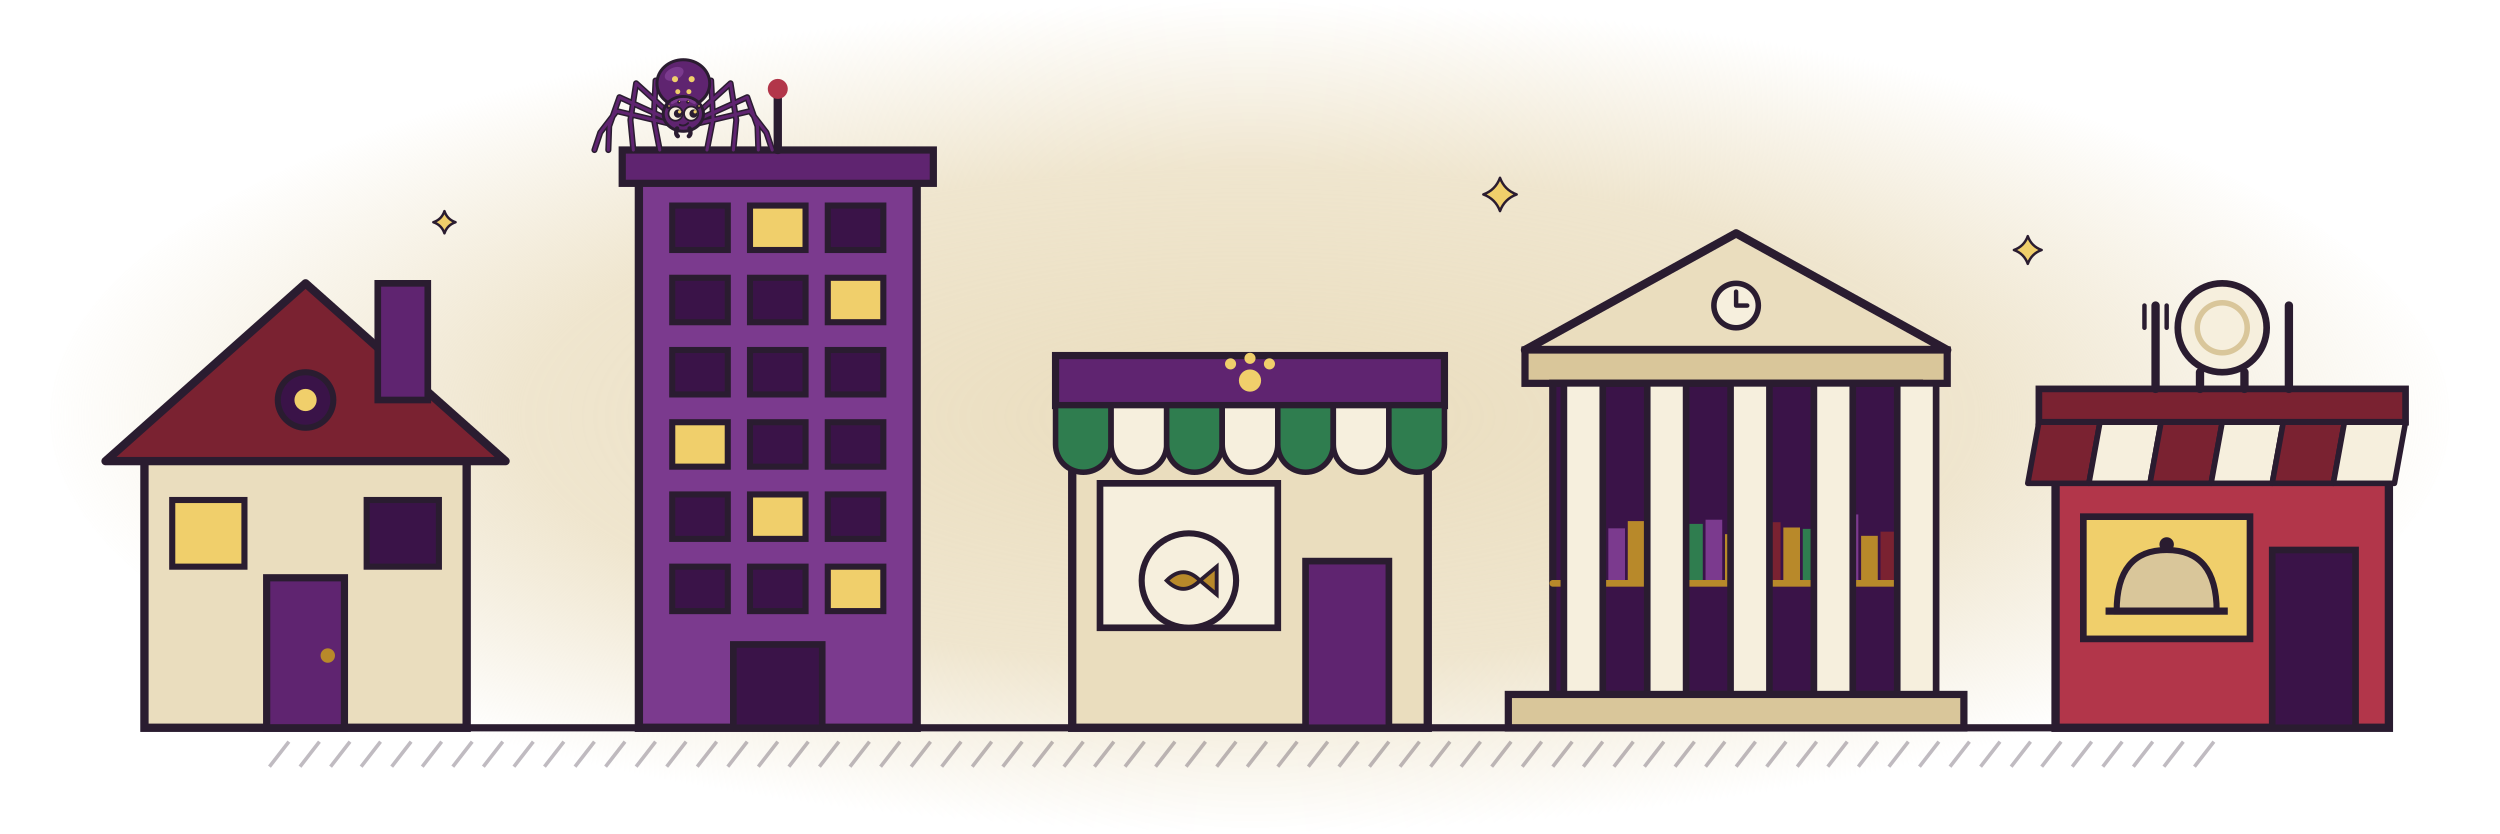
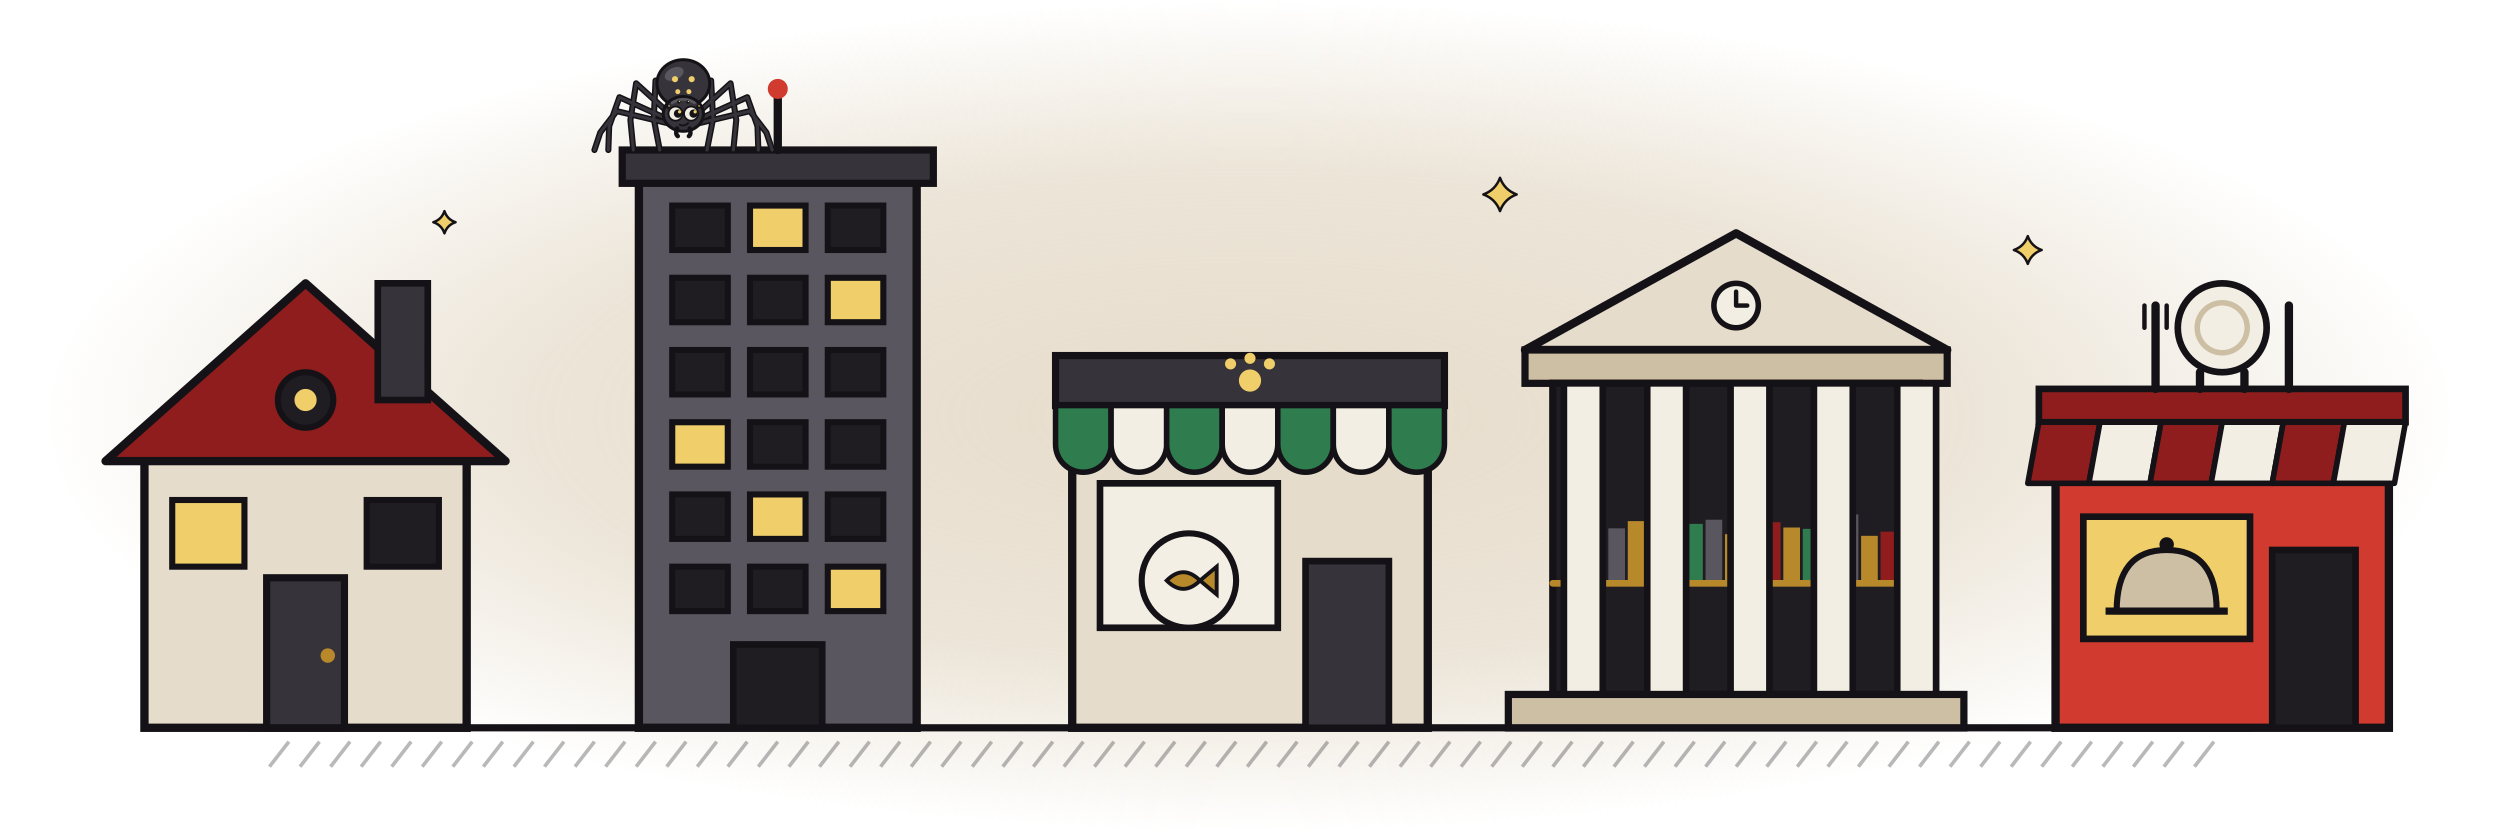
<svg xmlns="http://www.w3.org/2000/svg" viewBox="0 0 900 300" role="img" aria-label="Five tiny locations: a house, an office, a pet store, a library and a restaurant">
  <defs>
    <radialGradient id="chs-glow" cx="50%" cy="50%" r="50%">
-       <stop offset="0" stop-color="#eaddbe" />
-       <stop offset=".6" stop-color="#eaddbe" stop-opacity=".75" />
-       <stop offset="1" stop-color="#eaddbe" stop-opacity="0" />
+       <stop offset="0" stop-color="#e6dccb" />
+       <stop offset=".6" stop-color="#e6dccb" stop-opacity=".75" />
+       <stop offset="1" stop-color="#e6dccb" stop-opacity="0" />
    </radialGradient>
  </defs>
  <ellipse cx="450" cy="150" rx="432" ry="150" fill="url(#chs-glow)" />
-   <path d="M90 262H810" stroke="#2a1c30" stroke-width="2.6" stroke-linecap="round" />
-   <path d="M104 267l-7 9M115 267l-7 9M126 267l-7 9M137 267l-7 9M148 267l-7 9M159 267l-7 9M170 267l-7 9M181 267l-7 9M192 267l-7 9M203 267l-7 9M214 267l-7 9M225 267l-7 9M236 267l-7 9M247 267l-7 9M258 267l-7 9M269 267l-7 9M280 267l-7 9M291 267l-7 9M302 267l-7 9M313 267l-7 9M324 267l-7 9M335 267l-7 9M346 267l-7 9M357 267l-7 9M368 267l-7 9M379 267l-7 9M390 267l-7 9M401 267l-7 9M412 267l-7 9M423 267l-7 9M434 267l-7 9M445 267l-7 9M456 267l-7 9M467 267l-7 9M478 267l-7 9M489 267l-7 9M500 267l-7 9M511 267l-7 9M522 267l-7 9M533 267l-7 9M544 267l-7 9M555 267l-7 9M566 267l-7 9M577 267l-7 9M588 267l-7 9M599 267l-7 9M610 267l-7 9M621 267l-7 9M632 267l-7 9M643 267l-7 9M654 267l-7 9M665 267l-7 9M676 267l-7 9M687 267l-7 9M698 267l-7 9M709 267l-7 9M720 267l-7 9M731 267l-7 9M742 267l-7 9M753 267l-7 9M764 267l-7 9M775 267l-7 9M786 267l-7 9M797 267l-7 9" stroke="#2a1c30" stroke-width="1.3" opacity=".3" />
-   <rect x="52" y="162" width="116" height="100" fill="#eaddbe" stroke="#2a1c30" stroke-width="3" />
-   <path d="M38 166L110 102L182 166Z" fill="#7a2231" stroke="#2a1c30" stroke-width="3" stroke-linejoin="round" />
-   <rect x="136" y="102" width="18" height="42" fill="#5f2470" stroke="#2a1c30" stroke-width="2.4" />
-   <rect x="96" y="208" width="28" height="54" fill="#5f2470" stroke="#2a1c30" stroke-width="2.6" />
+   <path d="M90 262H810" stroke="#141216" stroke-width="2.6" stroke-linecap="round" />
+   <path d="M104 267l-7 9M115 267l-7 9M126 267l-7 9M137 267l-7 9M148 267l-7 9M159 267l-7 9M170 267l-7 9M181 267l-7 9M192 267l-7 9M203 267l-7 9M214 267l-7 9M225 267l-7 9M236 267l-7 9M247 267l-7 9M258 267l-7 9M269 267l-7 9M280 267l-7 9M291 267l-7 9M302 267l-7 9M313 267l-7 9M324 267l-7 9M335 267l-7 9M346 267l-7 9M357 267l-7 9M368 267l-7 9M379 267l-7 9M390 267l-7 9M401 267l-7 9M412 267l-7 9M423 267l-7 9M434 267l-7 9M445 267l-7 9M456 267l-7 9M467 267l-7 9M478 267l-7 9M489 267l-7 9M500 267l-7 9M511 267l-7 9M522 267l-7 9M533 267l-7 9M544 267l-7 9M555 267l-7 9M566 267l-7 9M577 267l-7 9M588 267l-7 9M599 267l-7 9M610 267l-7 9M621 267l-7 9M632 267l-7 9M643 267l-7 9M654 267l-7 9M665 267l-7 9M676 267l-7 9M687 267l-7 9M698 267l-7 9M709 267l-7 9M720 267l-7 9M731 267l-7 9M742 267l-7 9M753 267l-7 9M764 267l-7 9M775 267l-7 9M786 267l-7 9M797 267l-7 9" stroke="#141216" stroke-width="1.3" opacity=".3" />
+   <rect x="52" y="162" width="116" height="100" fill="#e6dccb" stroke="#141216" stroke-width="3" />
+   <path d="M38 166L110 102L182 166Z" fill="#8f1d1d" stroke="#141216" stroke-width="3" stroke-linejoin="round" />
+   <rect x="136" y="102" width="18" height="42" fill="#36343a" stroke="#141216" stroke-width="2.4" />
+   <rect x="96" y="208" width="28" height="54" fill="#36343a" stroke="#141216" stroke-width="2.6" />
  <circle cx="118" cy="236" r="2.6" fill="#b8892a" />
-   <rect x="62" y="180" width="26" height="24" fill="#f0cf6b" stroke="#2a1c30" stroke-width="2.2" />
-   <rect x="132" y="180" width="26" height="24" fill="#3a1348" stroke="#2a1c30" stroke-width="2.2" />
-   <circle cx="110" cy="144" r="10" fill="#3a1348" stroke="#2a1c30" stroke-width="2.2" />
+   <rect x="62" y="180" width="26" height="24" fill="#f0cf6b" stroke="#141216" stroke-width="2.2" />
+   <rect x="132" y="180" width="26" height="24" fill="#1f1d22" stroke="#141216" stroke-width="2.2" />
+   <circle cx="110" cy="144" r="10" fill="#1f1d22" stroke="#141216" stroke-width="2.2" />
  <circle cx="110" cy="144" r="4" fill="#f0cf6b" />
-   <rect x="230" y="62" width="100" height="200" fill="#7b3a8e" stroke="#2a1c30" stroke-width="3" />
-   <rect x="224" y="54" width="112" height="12" fill="#5f2470" stroke="#2a1c30" stroke-width="2.6" />
-   <rect x="242" y="74" width="20" height="16" fill="#3a1348" stroke="#2a1c30" stroke-width="2.2" />
-   <rect x="270" y="74" width="20" height="16" fill="#f0cf6b" stroke="#2a1c30" stroke-width="2.2" />
-   <rect x="298" y="74" width="20" height="16" fill="#3a1348" stroke="#2a1c30" stroke-width="2.2" />
-   <rect x="242" y="100" width="20" height="16" fill="#3a1348" stroke="#2a1c30" stroke-width="2.2" />
-   <rect x="270" y="100" width="20" height="16" fill="#3a1348" stroke="#2a1c30" stroke-width="2.2" />
-   <rect x="298" y="100" width="20" height="16" fill="#f0cf6b" stroke="#2a1c30" stroke-width="2.2" />
-   <rect x="242" y="126" width="20" height="16" fill="#3a1348" stroke="#2a1c30" stroke-width="2.2" />
-   <rect x="270" y="126" width="20" height="16" fill="#3a1348" stroke="#2a1c30" stroke-width="2.2" />
-   <rect x="298" y="126" width="20" height="16" fill="#3a1348" stroke="#2a1c30" stroke-width="2.2" />
-   <rect x="242" y="152" width="20" height="16" fill="#f0cf6b" stroke="#2a1c30" stroke-width="2.2" />
-   <rect x="270" y="152" width="20" height="16" fill="#3a1348" stroke="#2a1c30" stroke-width="2.2" />
-   <rect x="298" y="152" width="20" height="16" fill="#3a1348" stroke="#2a1c30" stroke-width="2.2" />
-   <rect x="242" y="178" width="20" height="16" fill="#3a1348" stroke="#2a1c30" stroke-width="2.2" />
-   <rect x="270" y="178" width="20" height="16" fill="#f0cf6b" stroke="#2a1c30" stroke-width="2.2" />
-   <rect x="298" y="178" width="20" height="16" fill="#3a1348" stroke="#2a1c30" stroke-width="2.2" />
-   <rect x="242" y="204" width="20" height="16" fill="#3a1348" stroke="#2a1c30" stroke-width="2.2" />
-   <rect x="270" y="204" width="20" height="16" fill="#3a1348" stroke="#2a1c30" stroke-width="2.2" />
-   <rect x="298" y="204" width="20" height="16" fill="#f0cf6b" stroke="#2a1c30" stroke-width="2.2" />
-   <rect x="264" y="232" width="32" height="30" fill="#3a1348" stroke="#2a1c30" stroke-width="2.4" />
-   <path d="M280 54v-20" stroke="#2a1c30" stroke-width="3" fill="none" stroke-linecap="round" stroke-linejoin="round" />
-   <circle cx="280" cy="32" r="3.6" fill="#b2364a" />
-   <rect x="386" y="142" width="128" height="120" fill="#eaddbe" stroke="#2a1c30" stroke-width="3" />
-   <rect x="380" y="128" width="140" height="18" fill="#5f2470" stroke="#2a1c30" stroke-width="2.6" />
-   <path d="M380 146h20v14a10 10 0 0 1 -20 0z" fill="#2f7d4f" stroke="#2a1c30" stroke-width="2" />
-   <path d="M400 146h20v14a10 10 0 0 1 -20 0z" fill="#f6efdd" stroke="#2a1c30" stroke-width="2" />
-   <path d="M420 146h20v14a10 10 0 0 1 -20 0z" fill="#2f7d4f" stroke="#2a1c30" stroke-width="2" />
-   <path d="M440 146h20v14a10 10 0 0 1 -20 0z" fill="#f6efdd" stroke="#2a1c30" stroke-width="2" />
-   <path d="M460 146h20v14a10 10 0 0 1 -20 0z" fill="#2f7d4f" stroke="#2a1c30" stroke-width="2" />
-   <path d="M480 146h20v14a10 10 0 0 1 -20 0z" fill="#f6efdd" stroke="#2a1c30" stroke-width="2" />
-   <path d="M500 146h20v14a10 10 0 0 1 -20 0z" fill="#2f7d4f" stroke="#2a1c30" stroke-width="2" />
-   <rect x="396" y="174" width="64" height="52" fill="#f6efdd" stroke="#2a1c30" stroke-width="2.4" />
-   <circle cx="428" cy="209" r="17" fill="#f6efdd" fill-opacity=".8" stroke="#2a1c30" stroke-width="2.2" />
-   <path d="M420 209q6 -6 12 0q-6 6 -12 0zM432 209l6 -5v10z" fill="#b8892a" stroke="#2a1c30" stroke-width="1.4" />
-   <rect x="470" y="202" width="30" height="60" fill="#5f2470" stroke="#2a1c30" stroke-width="2.4" />
-   <path d="M440 152q0 -10 8 -10q8 0 8 10" fill="none" stroke="#2a1c30" stroke-width="0" />
+   <rect x="230" y="62" width="100" height="200" fill="#5a5660" stroke="#141216" stroke-width="3" />
+   <rect x="224" y="54" width="112" height="12" fill="#36343a" stroke="#141216" stroke-width="2.6" />
+   <rect x="242" y="74" width="20" height="16" fill="#1f1d22" stroke="#141216" stroke-width="2.2" />
+   <rect x="270" y="74" width="20" height="16" fill="#f0cf6b" stroke="#141216" stroke-width="2.2" />
+   <rect x="298" y="74" width="20" height="16" fill="#1f1d22" stroke="#141216" stroke-width="2.2" />
+   <rect x="242" y="100" width="20" height="16" fill="#1f1d22" stroke="#141216" stroke-width="2.2" />
+   <rect x="270" y="100" width="20" height="16" fill="#1f1d22" stroke="#141216" stroke-width="2.2" />
+   <rect x="298" y="100" width="20" height="16" fill="#f0cf6b" stroke="#141216" stroke-width="2.2" />
+   <rect x="242" y="126" width="20" height="16" fill="#1f1d22" stroke="#141216" stroke-width="2.2" />
+   <rect x="270" y="126" width="20" height="16" fill="#1f1d22" stroke="#141216" stroke-width="2.2" />
+   <rect x="298" y="126" width="20" height="16" fill="#1f1d22" stroke="#141216" stroke-width="2.2" />
+   <rect x="242" y="152" width="20" height="16" fill="#f0cf6b" stroke="#141216" stroke-width="2.2" />
+   <rect x="270" y="152" width="20" height="16" fill="#1f1d22" stroke="#141216" stroke-width="2.2" />
+   <rect x="298" y="152" width="20" height="16" fill="#1f1d22" stroke="#141216" stroke-width="2.2" />
+   <rect x="242" y="178" width="20" height="16" fill="#1f1d22" stroke="#141216" stroke-width="2.2" />
+   <rect x="270" y="178" width="20" height="16" fill="#f0cf6b" stroke="#141216" stroke-width="2.2" />
+   <rect x="298" y="178" width="20" height="16" fill="#1f1d22" stroke="#141216" stroke-width="2.2" />
+   <rect x="242" y="204" width="20" height="16" fill="#1f1d22" stroke="#141216" stroke-width="2.2" />
+   <rect x="270" y="204" width="20" height="16" fill="#1f1d22" stroke="#141216" stroke-width="2.2" />
+   <rect x="298" y="204" width="20" height="16" fill="#f0cf6b" stroke="#141216" stroke-width="2.2" />
+   <rect x="264" y="232" width="32" height="30" fill="#1f1d22" stroke="#141216" stroke-width="2.4" />
+   <path d="M280 54v-20" stroke="#141216" stroke-width="3" fill="none" stroke-linecap="round" stroke-linejoin="round" />
+   <circle cx="280" cy="32" r="3.6" fill="#d13a2f" />
+   <rect x="386" y="142" width="128" height="120" fill="#e6dccb" stroke="#141216" stroke-width="3" />
+   <rect x="380" y="128" width="140" height="18" fill="#36343a" stroke="#141216" stroke-width="2.6" />
+   <path d="M380 146h20v14a10 10 0 0 1 -20 0z" fill="#2f7d4f" stroke="#141216" stroke-width="2" />
+   <path d="M400 146h20v14a10 10 0 0 1 -20 0z" fill="#f3eee4" stroke="#141216" stroke-width="2" />
+   <path d="M420 146h20v14a10 10 0 0 1 -20 0z" fill="#2f7d4f" stroke="#141216" stroke-width="2" />
+   <path d="M440 146h20v14a10 10 0 0 1 -20 0z" fill="#f3eee4" stroke="#141216" stroke-width="2" />
+   <path d="M460 146h20v14a10 10 0 0 1 -20 0z" fill="#2f7d4f" stroke="#141216" stroke-width="2" />
+   <path d="M480 146h20v14a10 10 0 0 1 -20 0z" fill="#f3eee4" stroke="#141216" stroke-width="2" />
+   <path d="M500 146h20v14a10 10 0 0 1 -20 0z" fill="#2f7d4f" stroke="#141216" stroke-width="2" />
+   <rect x="396" y="174" width="64" height="52" fill="#f3eee4" stroke="#141216" stroke-width="2.4" />
+   <circle cx="428" cy="209" r="17" fill="#f3eee4" fill-opacity=".8" stroke="#141216" stroke-width="2.2" />
+   <path d="M420 209q6 -6 12 0q-6 6 -12 0zM432 209l6 -5v10z" fill="#b8892a" stroke="#141216" stroke-width="1.4" />
+   <rect x="470" y="202" width="30" height="60" fill="#36343a" stroke="#141216" stroke-width="2.4" />
+   <path d="M440 152q0 -10 8 -10q8 0 8 10" fill="none" stroke="#141216" stroke-width="0" />
  <circle cx="450" cy="137" r="4" fill="#f0cf6b" />
  <circle cx="443" cy="131" r="2" fill="#f0cf6b" />
  <circle cx="450" cy="129" r="2" fill="#f0cf6b" />
  <circle cx="457" cy="131" r="2" fill="#f0cf6b" />
-   <path d="M549 126L625 84L701 126Z" fill="#eaddbe" stroke="#2a1c30" stroke-width="3" stroke-linejoin="round" />
-   <rect x="549" y="126" width="152" height="12" fill="#d9c69a" stroke="#2a1c30" stroke-width="2.6" />
-   <rect x="559" y="138" width="132" height="112" fill="#3a1348" stroke="#2a1c30" stroke-width="2.6" />
+   <path d="M549 126L625 84L701 126Z" fill="#e6dccb" stroke="#141216" stroke-width="3" stroke-linejoin="round" />
+   <rect x="549" y="126" width="152" height="12" fill="#cdbfa4" stroke="#141216" stroke-width="2.6" />
+   <rect x="559" y="138" width="132" height="112" fill="#1f1d22" stroke="#141216" stroke-width="2.6" />
  <rect x="565" y="191.6" width="6" height="18.4" fill="#2f7d4f" />
-   <rect x="572" y="185.3" width="6" height="24.7" fill="#7b3a8e" />
-   <rect x="579" y="190.2" width="6" height="19.8" fill="#7b3a8e" />
+   <rect x="572" y="185.3" width="6" height="24.7" fill="#5a5660" />
+   <rect x="579" y="190.2" width="6" height="19.8" fill="#5a5660" />
  <rect x="586" y="187.6" width="6" height="22.4" fill="#b8892a" />
-   <rect x="593" y="193.7" width="6" height="16.3" fill="#7b3a8e" />
-   <rect x="600" y="192.4" width="6" height="17.6" fill="#7b3a8e" />
+   <rect x="593" y="193.7" width="6" height="16.3" fill="#5a5660" />
+   <rect x="600" y="192.4" width="6" height="17.6" fill="#5a5660" />
  <rect x="607" y="188.6" width="6" height="21.4" fill="#2f7d4f" />
-   <rect x="614" y="187.1" width="6" height="22.9" fill="#7b3a8e" />
+   <rect x="614" y="187.1" width="6" height="22.9" fill="#5a5660" />
  <rect x="621" y="192.3" width="6" height="17.7" fill="#b8892a" />
  <rect x="628" y="191.2" width="6" height="18.8" fill="#b8892a" />
-   <rect x="635" y="188" width="6" height="22" fill="#7a2231" />
+   <rect x="635" y="188" width="6" height="22" fill="#8f1d1d" />
  <rect x="642" y="189.9" width="6" height="20.1" fill="#b8892a" />
  <rect x="649" y="190.4" width="6" height="19.6" fill="#2f7d4f" />
-   <rect x="656" y="186.2" width="6" height="23.8" fill="#7b3a8e" />
-   <rect x="663" y="185.2" width="6" height="24.8" fill="#7b3a8e" />
+   <rect x="656" y="186.2" width="6" height="23.8" fill="#5a5660" />
+   <rect x="663" y="185.2" width="6" height="24.8" fill="#5a5660" />
  <rect x="670" y="192.9" width="6" height="17.1" fill="#b8892a" />
-   <rect x="677" y="191.4" width="6" height="18.6" fill="#7a2231" />
+   <rect x="677" y="191.4" width="6" height="18.6" fill="#8f1d1d" />
  <rect x="684" y="192.2" width="6" height="17.8" fill="#b8892a" />
  <path d="M559 210h132" stroke="#b8892a" stroke-width="2.4" fill="none" stroke-linecap="round" stroke-linejoin="round" />
-   <rect x="563" y="138" width="14" height="112" fill="#f6efdd" stroke="#2a1c30" stroke-width="2.4" />
-   <rect x="593" y="138" width="14" height="112" fill="#f6efdd" stroke="#2a1c30" stroke-width="2.4" />
-   <rect x="623" y="138" width="14" height="112" fill="#f6efdd" stroke="#2a1c30" stroke-width="2.4" />
-   <rect x="653" y="138" width="14" height="112" fill="#f6efdd" stroke="#2a1c30" stroke-width="2.4" />
-   <rect x="683" y="138" width="14" height="112" fill="#f6efdd" stroke="#2a1c30" stroke-width="2.4" />
-   <rect x="543" y="250" width="164" height="12" fill="#d9c69a" stroke="#2a1c30" stroke-width="2.6" />
-   <circle cx="625" cy="110" r="8" fill="#f6efdd" stroke="#2a1c30" stroke-width="2" />
-   <path d="M625 110v-5M625 110h4" stroke="#2a1c30" stroke-width="1.6" fill="none" stroke-linecap="round" stroke-linejoin="round" />
-   <rect x="740" y="144" width="120" height="118" fill="#b2364a" stroke="#2a1c30" stroke-width="3" />
-   <rect x="734" y="140" width="132" height="12" fill="#7a2231" stroke="#2a1c30" stroke-width="2.4" />
-   <path d="M734 152h22l-4 22h-22z" fill="#7a2231" stroke="#2a1c30" stroke-width="2" stroke-linejoin="round" />
-   <path d="M756 152h22l-4 22h-22z" fill="#f6efdd" stroke="#2a1c30" stroke-width="2" stroke-linejoin="round" />
-   <path d="M778 152h22l-4 22h-22z" fill="#7a2231" stroke="#2a1c30" stroke-width="2" stroke-linejoin="round" />
-   <path d="M800 152h22l-4 22h-22z" fill="#f6efdd" stroke="#2a1c30" stroke-width="2" stroke-linejoin="round" />
-   <path d="M822 152h22l-4 22h-22z" fill="#7a2231" stroke="#2a1c30" stroke-width="2" stroke-linejoin="round" />
-   <path d="M844 152h22l-4 22h-22z" fill="#f6efdd" stroke="#2a1c30" stroke-width="2" stroke-linejoin="round" />
-   <rect x="750" y="186" width="60" height="44" fill="#f0cf6b" stroke="#2a1c30" stroke-width="2.4" />
-   <path d="M762 220q0 -22 18 -22t18 22z" fill="#d9c69a" stroke="#2a1c30" stroke-width="2.2" />
-   <circle cx="780" cy="196" r="2.6" fill="#2a1c30" />
-   <path d="M758 220h44" stroke="#2a1c30" stroke-width="2.6" />
-   <rect x="818" y="198" width="30" height="64" fill="#3a1348" stroke="#2a1c30" stroke-width="2.4" />
-   <path d="M792 140v-6M808 140v-6" stroke="#2a1c30" stroke-width="3" fill="none" stroke-linecap="round" stroke-linejoin="round" />
-   <circle cx="800" cy="118" r="16" fill="#f6efdd" stroke="#2a1c30" stroke-width="2.4" />
-   <circle cx="800" cy="118" r="9" fill="none" stroke="#d9c69a" stroke-width="2" />
-   <path d="M776 110V140M824 110V140" stroke="#2a1c30" stroke-width="3" fill="none" stroke-linecap="round" stroke-linejoin="round" />
-   <path d="M772 110v8M780 110v8" stroke="#2a1c30" stroke-width="1.6" fill="none" stroke-linecap="round" stroke-linejoin="round" />
+   <rect x="563" y="138" width="14" height="112" fill="#f3eee4" stroke="#141216" stroke-width="2.4" />
+   <rect x="593" y="138" width="14" height="112" fill="#f3eee4" stroke="#141216" stroke-width="2.4" />
+   <rect x="623" y="138" width="14" height="112" fill="#f3eee4" stroke="#141216" stroke-width="2.4" />
+   <rect x="653" y="138" width="14" height="112" fill="#f3eee4" stroke="#141216" stroke-width="2.4" />
+   <rect x="683" y="138" width="14" height="112" fill="#f3eee4" stroke="#141216" stroke-width="2.4" />
+   <rect x="543" y="250" width="164" height="12" fill="#cdbfa4" stroke="#141216" stroke-width="2.6" />
+   <circle cx="625" cy="110" r="8" fill="#f3eee4" stroke="#141216" stroke-width="2" />
+   <path d="M625 110v-5M625 110h4" stroke="#141216" stroke-width="1.6" fill="none" stroke-linecap="round" stroke-linejoin="round" />
+   <rect x="740" y="144" width="120" height="118" fill="#d13a2f" stroke="#141216" stroke-width="3" />
+   <rect x="734" y="140" width="132" height="12" fill="#8f1d1d" stroke="#141216" stroke-width="2.4" />
+   <path d="M734 152h22l-4 22h-22z" fill="#8f1d1d" stroke="#141216" stroke-width="2" stroke-linejoin="round" />
+   <path d="M756 152h22l-4 22h-22z" fill="#f3eee4" stroke="#141216" stroke-width="2" stroke-linejoin="round" />
+   <path d="M778 152h22l-4 22h-22z" fill="#8f1d1d" stroke="#141216" stroke-width="2" stroke-linejoin="round" />
+   <path d="M800 152h22l-4 22h-22z" fill="#f3eee4" stroke="#141216" stroke-width="2" stroke-linejoin="round" />
+   <path d="M822 152h22l-4 22h-22z" fill="#8f1d1d" stroke="#141216" stroke-width="2" stroke-linejoin="round" />
+   <path d="M844 152h22l-4 22h-22z" fill="#f3eee4" stroke="#141216" stroke-width="2" stroke-linejoin="round" />
+   <rect x="750" y="186" width="60" height="44" fill="#f0cf6b" stroke="#141216" stroke-width="2.4" />
+   <path d="M762 220q0 -22 18 -22t18 22z" fill="#cdbfa4" stroke="#141216" stroke-width="2.2" />
+   <circle cx="780" cy="196" r="2.6" fill="#141216" />
+   <path d="M758 220h44" stroke="#141216" stroke-width="2.6" />
+   <rect x="818" y="198" width="30" height="64" fill="#1f1d22" stroke="#141216" stroke-width="2.4" />
+   <path d="M792 140v-6M808 140v-6" stroke="#141216" stroke-width="3" fill="none" stroke-linecap="round" stroke-linejoin="round" />
+   <circle cx="800" cy="118" r="16" fill="#f3eee4" stroke="#141216" stroke-width="2.4" />
+   <circle cx="800" cy="118" r="9" fill="none" stroke="#cdbfa4" stroke-width="2" />
+   <path d="M776 110V140M824 110V140" stroke="#141216" stroke-width="3" fill="none" stroke-linecap="round" stroke-linejoin="round" />
+   <path d="M772 110v8M780 110v8" stroke="#141216" stroke-width="1.6" fill="none" stroke-linecap="round" stroke-linejoin="round" />
  <g transform="translate(246 41) scale(0.5 0.5)">
-     <path d="M9 -6L20 -24L21.4 3.5L17 26M12 -2L34 -22L38.1 4.4L36 26M13 3L46 -12L53.4 8.9L54 26M10 7L48 -2L59.8 13.4L64 26M-9 -6L-20 -24L-21.3 3.5L-17 26M-12 -2L-34 -22L-38.1 4.4L-36 26M-13 3L-46 -12L-53.4 8.9L-54 26M-10 7L-48 -2L-59.8 13.4L-64 26" stroke="#2a1c30" stroke-width="4.4" fill="none" stroke-linecap="round" stroke-linejoin="round" />
-     <path d="M9 -6L20 -24L21.4 3.5L17 26M12 -2L34 -22L38.1 4.4L36 26M13 3L46 -12L53.4 8.9L54 26M10 7L48 -2L59.8 13.4L64 26M-9 -6L-20 -24L-21.3 3.5L-17 26M-12 -2L-34 -22L-38.1 4.4L-36 26M-13 3L-46 -12L-53.4 8.9L-54 26M-10 7L-48 -2L-59.8 13.4L-64 26" stroke="#5f2470" stroke-width="2.2" fill="none" stroke-linecap="round" stroke-linejoin="round" />
-     <ellipse cx="0" cy="-22" rx="19" ry="17" fill="#5f2470" stroke="#2a1c30" stroke-width="2.2" />
-     <ellipse cx="-6.6" cy="-28.8" rx="7.2" ry="4.4" fill="#7b3a8e" transform="rotate(-25 -6.6 -28.8)" />
+     <path d="M9 -6L20 -24L21.4 3.5L17 26M12 -2L34 -22L38.1 4.4L36 26M13 3L46 -12L53.4 8.9L54 26M10 7L48 -2L59.8 13.4L64 26M-9 -6L-20 -24L-21.3 3.5L-17 26M-12 -2L-34 -22L-38.1 4.4L-36 26M-13 3L-46 -12L-53.4 8.9L-54 26M-10 7L-48 -2L-59.8 13.4L-64 26" stroke="#141216" stroke-width="4.4" fill="none" stroke-linecap="round" stroke-linejoin="round" />
+     <path d="M9 -6L20 -24L21.4 3.5L17 26M12 -2L34 -22L38.1 4.4L36 26M13 3L46 -12L53.4 8.9L54 26M10 7L48 -2L59.8 13.4L64 26M-9 -6L-20 -24L-21.3 3.5L-17 26M-12 -2L-34 -22L-38.1 4.4L-36 26M-13 3L-46 -12L-53.4 8.9L-54 26M-10 7L-48 -2L-59.8 13.4L-64 26" stroke="#36343a" stroke-width="2.2" fill="none" stroke-linecap="round" stroke-linejoin="round" />
+     <ellipse cx="0" cy="-22" rx="19" ry="17" fill="#36343a" stroke="#141216" stroke-width="2.2" />
+     <ellipse cx="-6.6" cy="-28.8" rx="7.2" ry="4.4" fill="#5a5660" transform="rotate(-25 -6.6 -28.8)" />
    <g fill="#f0cf6b">
      <circle cx="-6" cy="-25" r="2.2" />
      <circle cx="6" cy="-25" r="2.2" />
      <circle cx="-4" cy="-16" r="1.8" />
      <circle cx="4" cy="-16" r="1.8" />
    </g>
-     <ellipse cx="0" cy="0" rx="14.5" ry="12.5" fill="#5f2470" stroke="#2a1c30" stroke-width="2.2" />
-     <path d="M-8 -8q8 -5 16 0" stroke="#7b3a8e" stroke-width="2" fill="none" stroke-linecap="round" />
-     <path d="M-4.5 10.5q-1.5 4 0.5 5.5M4.5 10.5q1.5 4 -0.5 5.5" stroke="#2a1c30" stroke-width="3.2" fill="none" stroke-linecap="round" />
-     <circle cx="-10.8" cy="-5.2" r="1.6" fill="#2a1c30" />
+     <ellipse cx="0" cy="0" rx="14.5" ry="12.5" fill="#36343a" stroke="#141216" stroke-width="2.2" />
+     <path d="M-8 -8q8 -5 16 0" stroke="#5a5660" stroke-width="2" fill="none" stroke-linecap="round" />
+     <path d="M-4.5 10.5q-1.5 4 0.5 5.5M4.5 10.5q1.5 4 -0.5 5.5" stroke="#141216" stroke-width="3.2" fill="none" stroke-linecap="round" />
+     <circle cx="-10.8" cy="-5.2" r="1.6" fill="#141216" />
    <circle cx="-10.3" cy="-5.7" r="0.6" fill="#f0cf6b" />
-     <circle cx="10.8" cy="-5.2" r="1.6" fill="#2a1c30" />
+     <circle cx="10.8" cy="-5.2" r="1.6" fill="#141216" />
    <circle cx="11.3" cy="-5.7" r="0.6" fill="#f0cf6b" />
-     <circle cx="-3.2" cy="-8.6" r="1.2" fill="#2a1c30" />
+     <circle cx="-3.2" cy="-8.6" r="1.2" fill="#141216" />
    <circle cx="-2.8" cy="-9" r="0.5" fill="#f0cf6b" />
-     <circle cx="3.2" cy="-8.6" r="1.2" fill="#2a1c30" />
+     <circle cx="3.2" cy="-8.6" r="1.2" fill="#141216" />
    <circle cx="3.6" cy="-9" r="0.5" fill="#f0cf6b" />
-     <circle cx="-5.6" cy="-0.2" r="5.1" fill="#f6efdd" stroke="#2a1c30" stroke-width="1.3" />
-     <circle cx="-3.8" cy="-0.2" r="3" fill="#2a1c30" />
+     <circle cx="-5.6" cy="-0.2" r="5.1" fill="#f3eee4" stroke="#141216" stroke-width="1.3" />
+     <circle cx="-3.8" cy="-0.2" r="3" fill="#141216" />
    <circle cx="-2.7" cy="-1.5" r="1.2" fill="#f0cf6b" />
-     <circle cx="5.6" cy="-0.2" r="5.1" fill="#f6efdd" stroke="#2a1c30" stroke-width="1.3" />
-     <circle cx="7.4" cy="-0.2" r="3" fill="#2a1c30" />
+     <circle cx="5.6" cy="-0.2" r="5.1" fill="#f3eee4" stroke="#141216" stroke-width="1.3" />
+     <circle cx="7.4" cy="-0.2" r="3" fill="#141216" />
    <circle cx="8.5" cy="-1.5" r="1.2" fill="#f0cf6b" />
-     <path d="M-2.5 7.8q3 1.6 6-1.2" stroke="#2a1c30" stroke-width="1.4" fill="none" stroke-linecap="round" />
+     <path d="M-2.5 7.8q3 1.6 6-1.2" stroke="#141216" stroke-width="1.4" fill="none" stroke-linecap="round" />
  </g>
-   <path d="M540 64Q541.6 68.4 546 70Q541.6 71.6 540 76Q538.4 71.6 534 70Q538.4 68.4 540 64z" fill="#f0cf6b" stroke="#2a1c30" stroke-width="0.9" stroke-linejoin="round" />
-   <path d="M160 76Q161 79 164 80Q161 81 160 84Q159 81 156 80Q159 79 160 76z" fill="#f0cf6b" stroke="#2a1c30" stroke-width="0.9" stroke-linejoin="round" />
-   <path d="M730 85Q731.3 88.7 735 90Q731.3 91.3 730 95Q728.7 91.3 725 90Q728.7 88.7 730 85z" fill="#f0cf6b" stroke="#2a1c30" stroke-width="0.9" stroke-linejoin="round" />
+   <path d="M540 64Q541.6 68.4 546 70Q541.6 71.6 540 76Q538.4 71.6 534 70Q538.4 68.4 540 64z" fill="#f0cf6b" stroke="#141216" stroke-width="0.9" stroke-linejoin="round" />
+   <path d="M160 76Q161 79 164 80Q161 81 160 84Q159 81 156 80Q159 79 160 76z" fill="#f0cf6b" stroke="#141216" stroke-width="0.9" stroke-linejoin="round" />
+   <path d="M730 85Q731.3 88.7 735 90Q731.3 91.3 730 95Q728.7 91.3 725 90Q728.7 88.7 730 85z" fill="#f0cf6b" stroke="#141216" stroke-width="0.9" stroke-linejoin="round" />
</svg>
